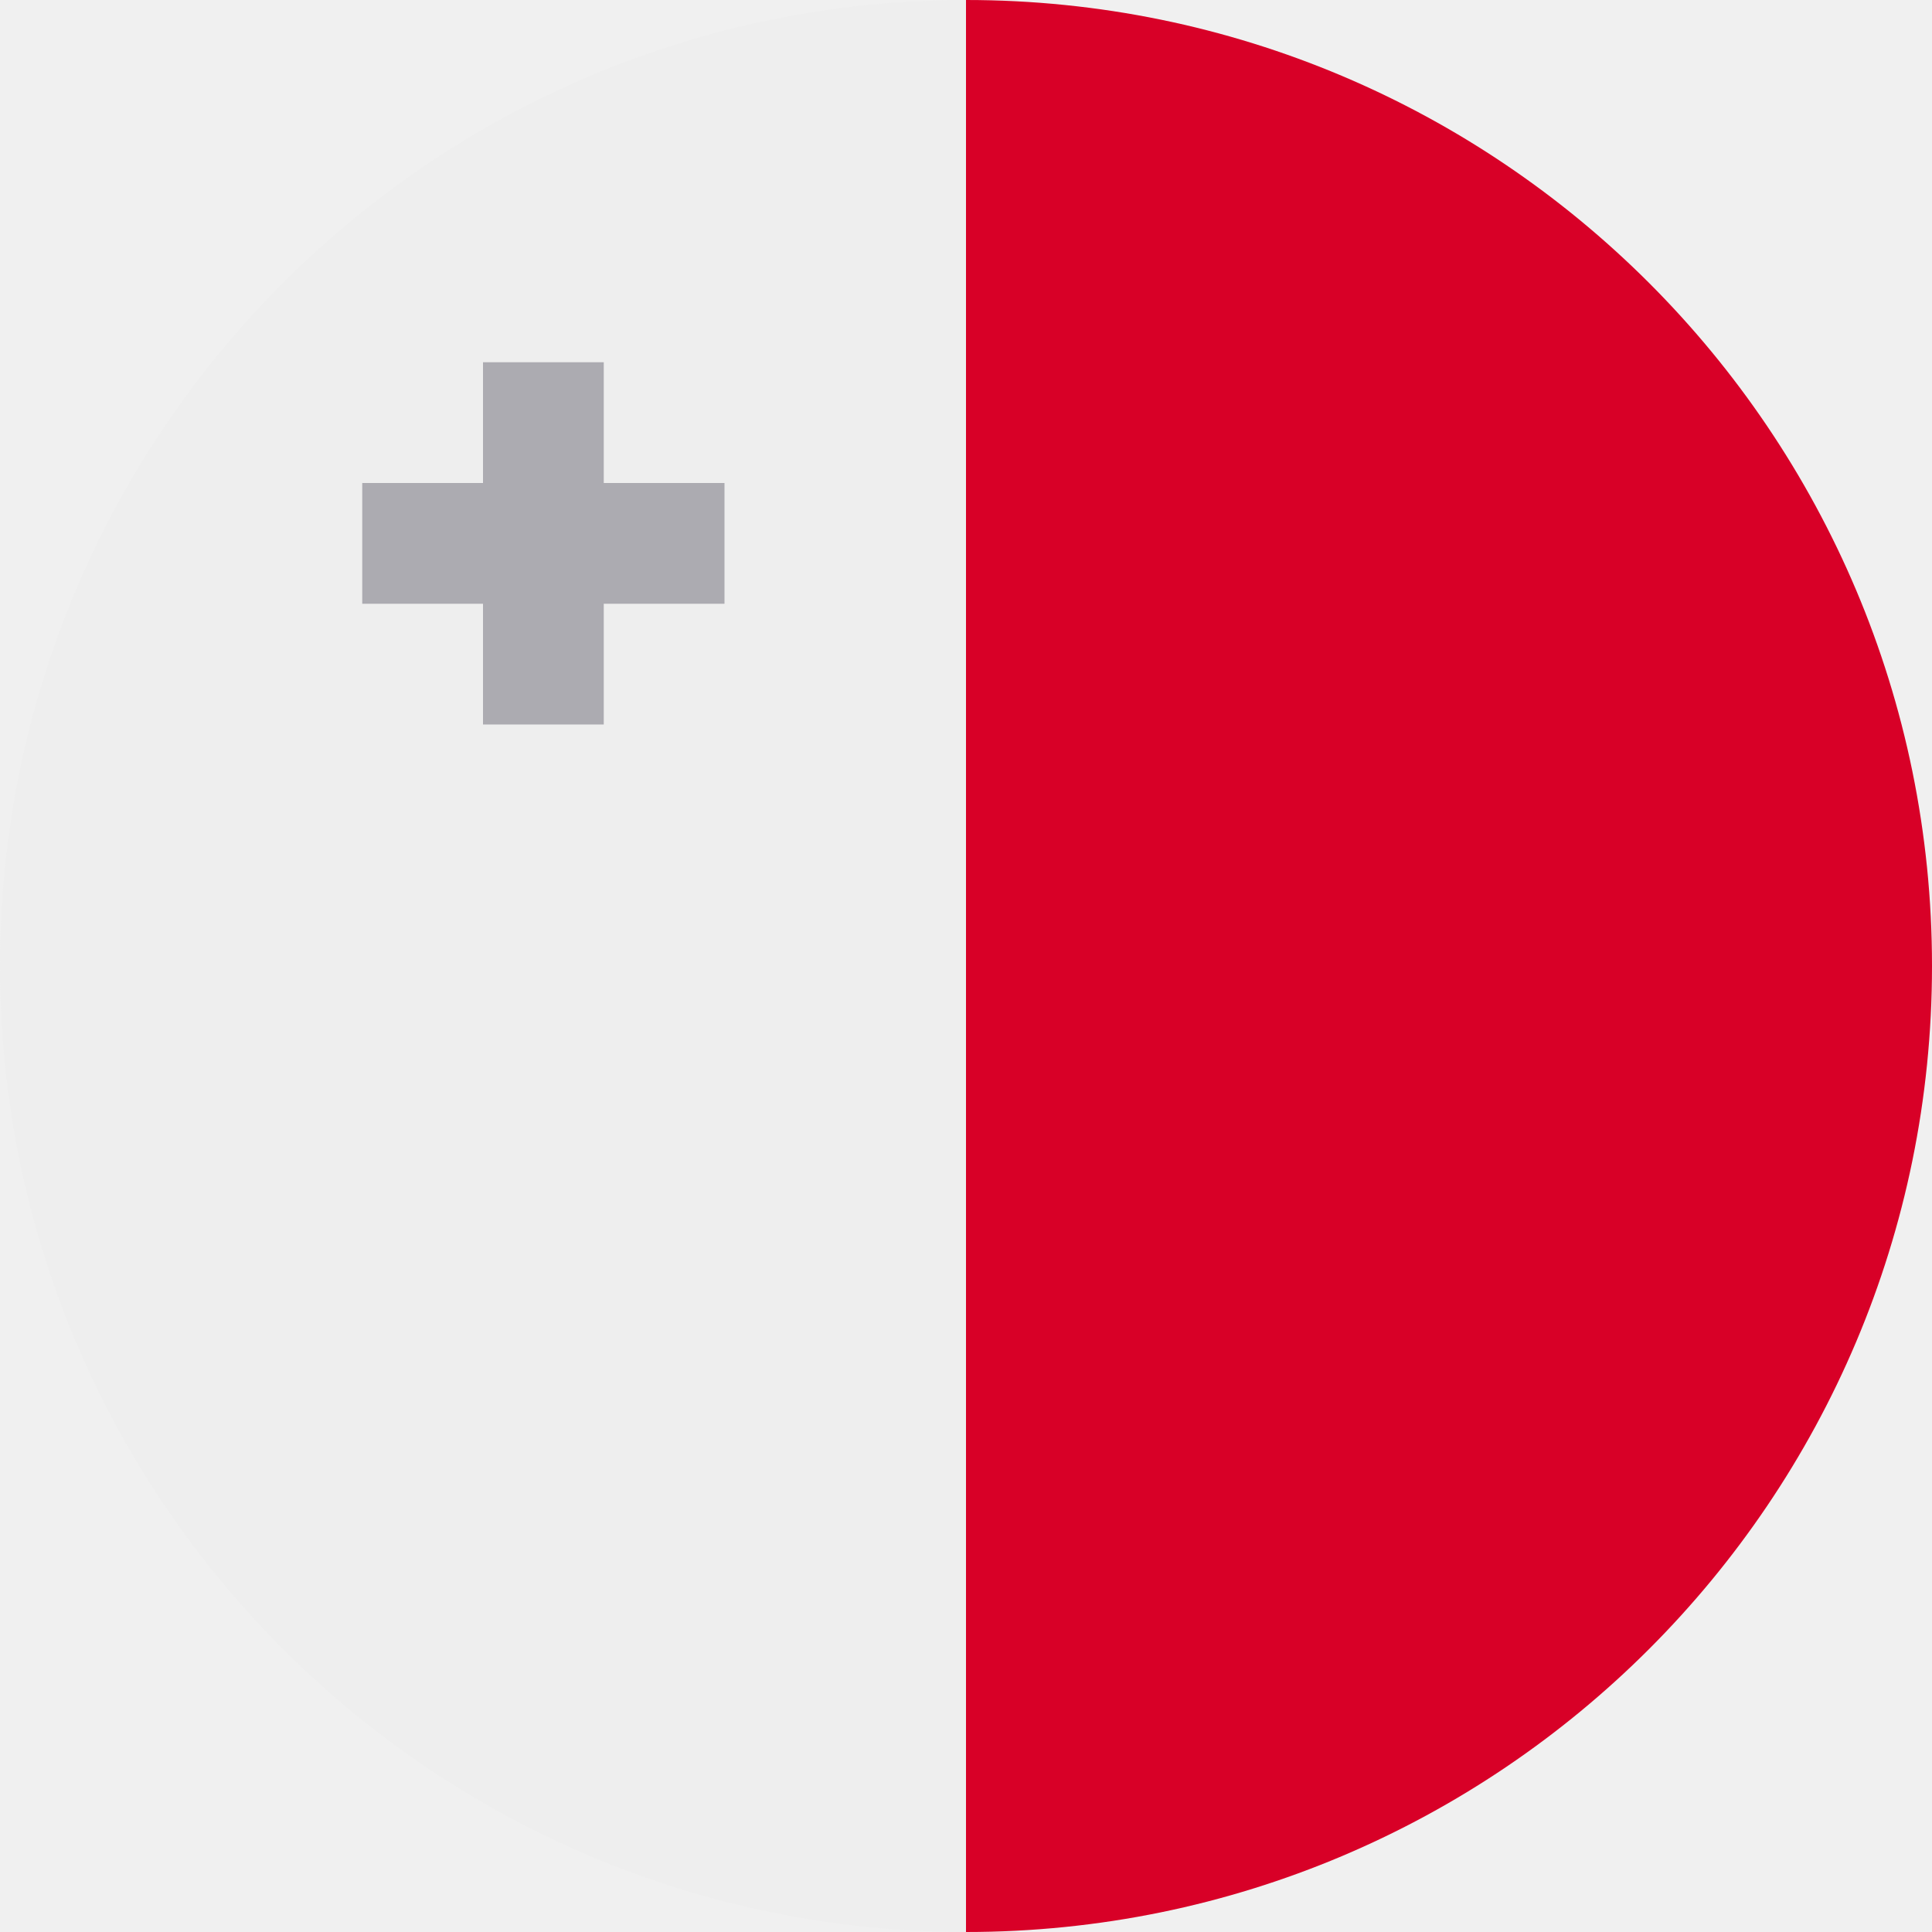
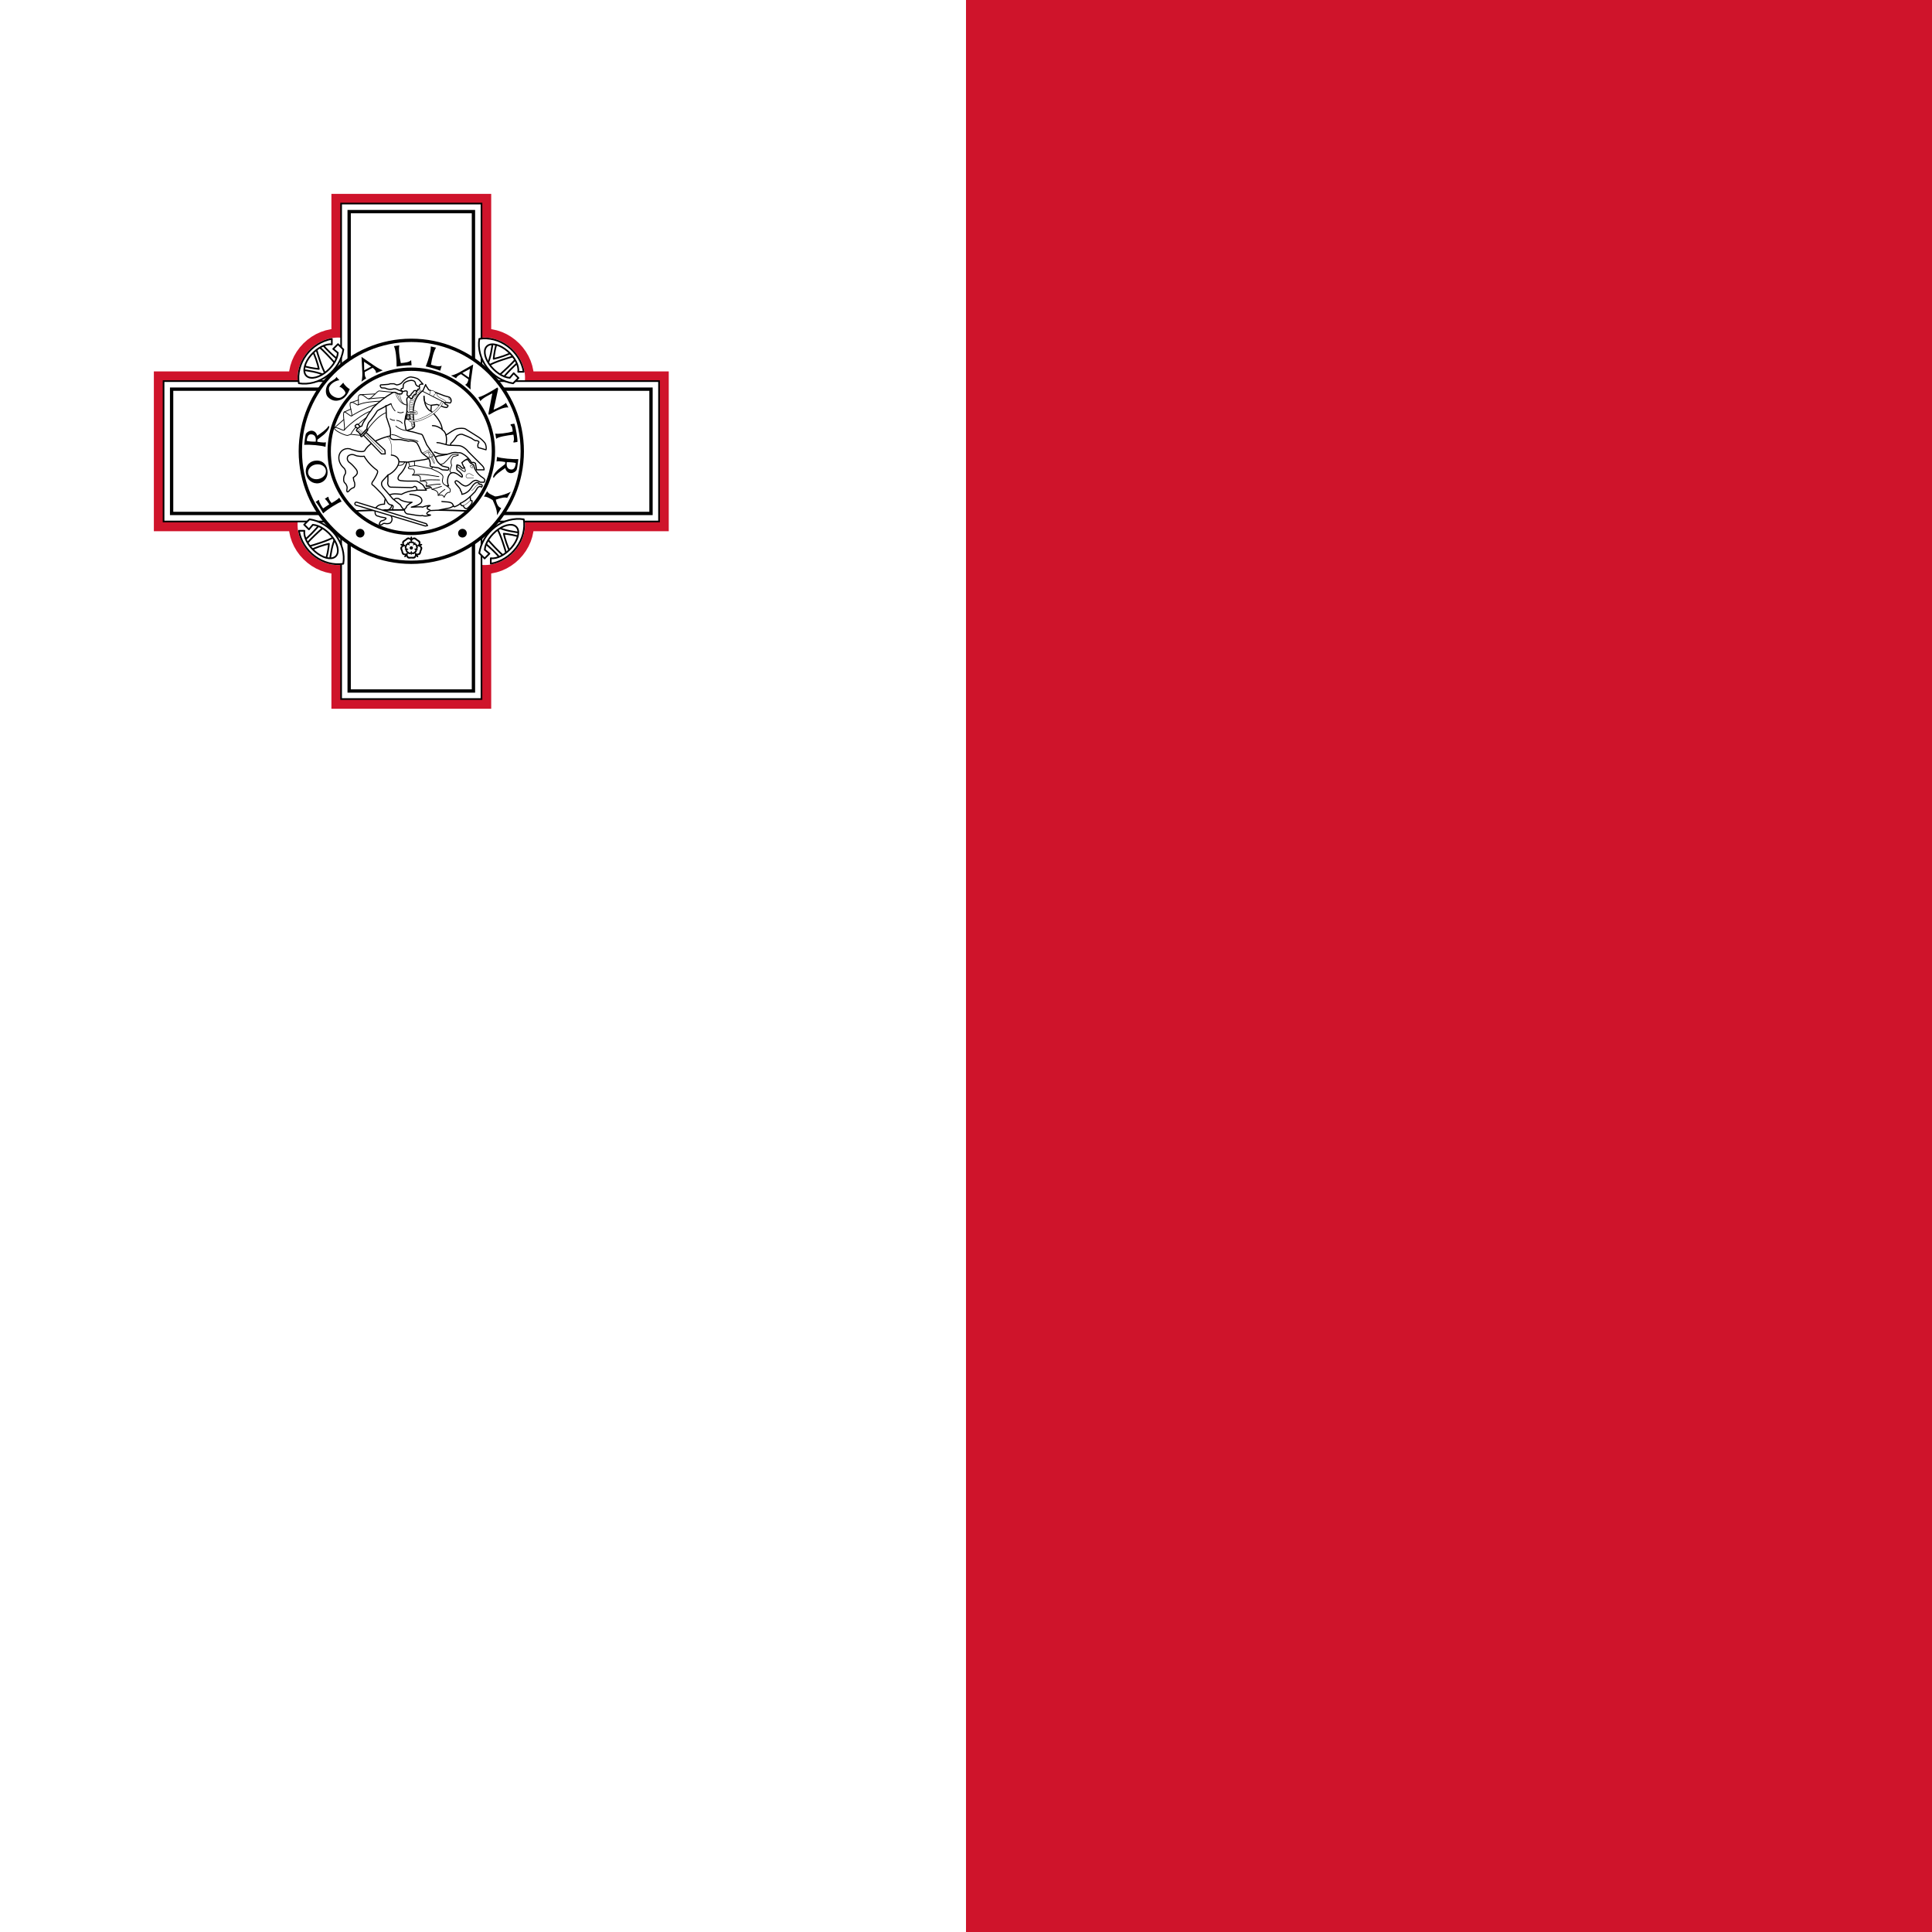
- <svg xmlns="http://www.w3.org/2000/svg" width="512" height="512" viewBox="0 0 512 512">
-   <mask id="a">
-     <circle cx="256" cy="256" r="256" fill="#fff" />
-   </mask>
-   <g mask="url(#a)">
-     <path fill="#eee" d="M0 0h256l52 259.2L256 512H0z" />
-     <path fill="#d80027" d="M256 0h256v512H256z" />
-     <path fill="#acabb1" d="M160 128V96h-32v32H96v32h32v32h32v-32h32v-32z" />
+ <svg xmlns="http://www.w3.org/2000/svg" xmlns:xlink="http://www.w3.org/1999/xlink" width="512" height="512" id="flag-icons-mt" viewBox="0 0 512 512">
+   <path fill="#fff" d="M0 0h512v512H0Z" />
+   <path fill="#cf142b" d="M256 0h256v512H256Z" />
+   <g fill="#fff" stroke="#000" stroke-width="96" transform="translate(109 119.6)scale(.00919)">
+     <path fill="none" stroke="#cf142b" stroke-width="512" d="M-2048-7168h4096v3890.8A1094 964 45 0 1 3277.2-2048H7168v4096H3277.2A964 1094 45 0 1 2048 3277.2V7168h-4096V3277.2A1094 964 45 0 1-3277.2 2048H-7168v-4096h3890.8A964 1094 45 0 1-2048-3277.2Z" />
+     <path stroke="none" d="M2024-3275.2A1094 964 45 0 1 3275.2-2024v4048A964 1094 45 0 1 2024 3275.2h-4048A1094 964 45 0 1-3275.2 2024v-4048A964 1094 45 0 1-2024-3275.2Z" />
+     <path stroke-width="48" d="M-2024-7144h4048V7144h-4048zm-5120 5120H7144v4048H-7144Z" />
+     <path d="M-1792-6912h3584V6912h-3584zm-5120 5120H6912v3584H-6912Z" />
+     <circle r="3200" />
+     <circle r="2368" />
+     <g id="mt-a" stroke-linejoin="round" stroke-width="48">
+       <path d="M3084-2565c-111 85-322 302-450 461l-119-74c163-141 389-350 514-499zm-101-185c-201 59-585 172-749 276l-36-52c69-99 147-506 144-622l125 28c-41 100-81 314-92 453 129-23 435-123 522-186z" />
+       <path d="M3240.8-2291.9h-158.6a600 330 45 1 0-242.3 173.3l112.1-133.7 138.1 138.1-154.5 154.4a1070 940 45 0 1-974.1-1283 1070 940 45 0 1 1279.3 950.9z" />
+     </g>
+     <use xlink:href="#mt-a" transform="rotate(90)" />
+     <use xlink:href="#mt-a" transform="scale(-1)" />
+     <use xlink:href="#mt-a" transform="rotate(-90)" />
+   </g>
+   <g transform="translate(109 119.6)scale(.00919)">
+     <path d="M-2541 1790c-72-126-167-287-219-329 32-22 75-54 97-60-1 80 120 246 120 246l178-117c-50-77-94-136-130-159 44-32 91-59 104-62 1 39 24 104 92 184 0 0 166-88 220-156l70 114c-78 15-428 233-532 339m-247-1517c-187 34-282 193-250 372 32 181 194 305 372 275 178-31 279-195 245-385s-180-296-367-262m27 108c150-27 276 46 297 162s-72 231-223 258-271-69-288-166c-18-99 63-227 214-254m366-1100c-62 98-199 188-320 271-17-86-81-141-155-146-79-4-160 59-174 101-20 58-45 307-45 307 156-12 497 15 614 58l14-132c-77 20-251-16-251-16l4-58 180-142c23-18 158-144 162-234 1-28-23-21-29-9m-361 441c-71 2-219-6-260-24 16-143 60-194 136-187 70 7 144 47 124 211m682-1772c-136 11-306 139-302 249 1 58 21 138 98 196 76 58 155 75 218 63 61-11 162-96 161-143 0-46-108-174-176-174l113-121c29 70 145 172 188 185-49 117-110 239-238 298-128 60-261 57-382-57-114-108-70-316 2-397 79-89 226-127 229-196zm638-673 24 454s9 161-28 261l141-99c-55-44-44-179-44-179l228-122s108 69 97 153l194-79c-113-43-253-142-253-142zm73 141 208 138-203 109zm1018-474c-26 111 2 330 43 512 141-13 249-27 297-87l13 150c-139 0-292 16-432 38 2-205-19-474-77-590zm1059 67c-65 94-119 308-147 492 136 40 242 66 309 27l-43 145c-129-50-278-92-416-123 76-189 155-448 144-576zm1071 485-396 225s-140 81-246 93l151 80c15-68 141-119 141-119l212 149s-14 129-94 156l157 138c-11-120 14-291 14-291zm-94 128-31 249-189-133zm304 932-62-117c102-8 409-188 550-280l22 40-132 603c118-47 305-145 356-199l70 133c-131-19-374 101-558 213l-18-32 113-587s-305 138-341 226m930 872c-12-89-14-150-57-170l-5-37 109-18c45 117 96 443 89 527l-112 18-5-31c37-42 0-196 0-196-166 17-455 64-496 121l-26-154c59 20 350-11 503-60M2388 752c62-98 201-187 322-269 17 86 80 142 155 146 79 5 160-56 174-99 21-58 47-306 47-306-156 10-496-19-613-63l-15 132c77-19 251 17 251 17l-4 58-181 141c-24 18-160 143-165 233-1 28 23 20 29 10m365-439c71-1 219 8 260 26-17 143-62 194-138 186-70-8-143-48-122-212m-566 836-93 160c72-11 172 46 253 99 27 72 133 256 125 436l120-206c-53-24-115-50-155-243 158-59 276-78 326-50l106-180c-123 74-412 150-460 134-50-29-192-73-222-150" />
+     <circle cx="1475" cy="2361" r="125" />
+     <circle cx="-1475" cy="2361" r="125" />
+   </g>
+   <g transform="translate(109 145.2)scale(.00919)">
+     <path d="M195 268c-13 9-48-9-56-37 0 9-2 37-19 53-41 39-85 20-120 20s-79 19-120-20c-17-16-19-44-19-53-8 28-43 46-56 37-12-9-6-48 18-64-8 2-36 9-56-2-50-27-45-75-56-108s-43-69-18-120c10-21 36-32 44-35-29 1-56-27-52-41 5-15 44-21 67-3-6-7-20-31-16-54 10-56 57-66 85-87 29-21 53-62 109-54 23 3 41 24 47 31-10-27 8-62 23-62s33 35 23 62c6-7 24-28 47-31 56-8 80 33 109 54 28 21 75 31 85 87 4 23-10 47-16 54 23-18 62-12 67 3 4 14-23 42-52 41 8 3 34 14 44 35 25 51-7 87-18 120s-6 81-56 108c-20 11-48 4-56 2 24 16 30 55 18 64M-93 128c16 12-27 48-10 93 19 53 72 37 103 37s84 16 103-37c17-45-26-81-10-93s38 40 85 39c57-3 58-57 67-87 10-30 42-75-3-110-37-30-86 0-92-19s50-23 64-69c15-55-37-72-62-91-26-18-59-62-106-31-39 27-26 82-46 82s-7-55-46-82c-47-31-80 13-106 31-25 19-77 36-62 91 14 46 70 50 64 69s-55-11-92 19c-45 35-13 80-3 110 9 30 10 84 67 87 47 1 69-51 85-39" />
+     <path d="M0 199c-9 0-20-21-14-38-3 5-14 17-28 19-34 5-48-20-65-32-17-13-45-19-51-52-3-14 6-29 9-33-14 11-37 7-40-2-3-8 14-25 31-25-5-1-20-8-26-20-15-31 4-52 11-72 6-20 3-49 33-65 12-7 29-3 34-1-15-10-18-33-11-39 8-5 29 6 34 22 0-5 1-22 11-31 25-24 51-12 72-12s47-12 72 12c10 9 11 26 11 31 5-16 26-27 34-22 7 6 4 29-11 39 5-2 22-6 34 1 30 16 27 45 33 65 7 20 26 41 11 72-6 12-21 19-26 20 17 0 34 17 31 25-3 9-26 13-40 2 3 4 12 19 9 33-6 33-34 39-51 52-17 12-31 37-65 32-14-2-25-14-28-19 6 17-5 38-14 38M0 85c11 0 4 30 25 44 25 17 43-6 57-16s42-20 33-49c-7-25-37-27-34-38 3-10 29 6 50-10 24-19 7-43 2-59-6-16-6-46-37-47-26-1-37 27-46 21s15-26 6-50c-11-29-39-20-56-20s-45-9-56 20c-9 24 15 44 6 50s-20-22-46-21c-31 1-31 31-37 47-5 16-22 40 2 59 21 16 47 0 50 10 3 11-27 13-34 38-9 29 19 39 33 49s32 33 57 16c21-14 14-44 25-44" />
+     <circle r="48" />
+   </g>
+   <g fill="none" stroke="#000" stroke-linecap="round" stroke-linejoin="round" stroke-width="36">
+     <path stroke-width=".4" d="M94 135.4a368 368 0 0 1 29.9 0" />
+     <path stroke-width=".2" d="m107.8 108.8.8 1m1.2 12 .1 2m-2-2c.3.4.7 1.5.7 2" />
+     <path fill="#fff" stroke-width=".3" d="M114.1 135.3c-.3.1-1 .5-1 .8s.8.3 1 .4c-.4.2-1.6.4-2.2.1-.4.3-3.3-.4-3.9-.4a1 1 0 0 1-.8-1q0-.4.5-.7c-.2-.3.7-1 1.5-1.4-1.3.1-3-.4-3.4-.9q-1.3-.5-1.8.9-.2 2.3-1.9 2-.9.1-1 .4l2 .6c1.4 1.3.6 2.3.3 2.5q-.6.3-1.5.1-.5 0-.6.3-.6.2-.8 0c0-.1.2-1 .8-1 .3-.1.9-.3 1-.6s-1.2-.2-2-.6q-1.2-.1-.8-1.8c.2-1.2 1.7-1.4 2.4-1.4 0-.5 0-1.5.7-2 1-1 2.5-.7 3.8-.6a8 8 0 0 1 3.5-1c1.2-.1 6.6-1.5 9-1.2-.5-.9-.4-2.8.6-3.4 1.3-.7 2.7 1.3 3 1q.3-.6-1.4-1.9l-.1-.5.1-.8c.1 0 .9.2 1 .5q.4.6.9.3c.3-.2-.1-.1-.3-.7l-.3-.7c.2-.2 1-.8 1.5-1l.5.8c.5.7 1 .5 1.2 1q0 .4.3 1a6 6 0 0 0 2.2 2.3q.3.2.4.5l-.2.6h-1q-1-.6-1.3-.5c-1 .1-1.5 1.5-2.7 1.5-1.2-.2-2-1.8-2.6-1.3s1.6 1.9 1.3 2.5q.4.3.4 1c1.2-.2 2-1 2.4-1.6q.8-1.3 1.4-1.5.7-.1.8.4l.6.1q.4.3 0 .7l-.3-.2q-.3 0-.7.3l-.7 1.1-1.3 1.3.1 1 .4.1v.5c0 .3-1.1 1.6-1.5 1.6-.5 0-.8-.6-.8-.8-.5.2-.8-.4-.8-.6-.2.3-1 .7-1.3.8q-.4.3-.5-.2c-.1.3-.9.5-1 .6l-3 .6z" />
+     <path fill="#fff" stroke-width=".2" d="M117.4 126.4c0 .4-.5 1.3.3 2q1 .5 1.6 1.2.1.8-.2.9c-.5-.2-1.2.7-1.4 1.3-.3-.8-.9-.6-1.6-.5q.2-1.3-1.6-1.6 0-.3-.4-.7c-.3-.2-1.2 0-1.2-.2-.1-.2.4-.6.1-1-.2-.4-1.3-.2-1.6-.3q.1-.7-.1-1.2c-.3-.5-1.4-.3-2-.4q.8-.6.4-1.4c-.2-.5-1.5.1-1.5-.6 0-.3 1.5-.5 2-.5l4.1.8c.4.3 3.1 1.1 3.1 2.2" />
+     <path stroke-width=".3" d="M122 133.4q1.3-.6 2.6-1.8m-16-.6c.7 0 2.4.3 2.9.9s.8 1.7-2.5 2.5c1 0 2.4-.2 3 0 .4-.2 1.5-.5 2-.4-.2.1-.8.3-.8.6s.2.4.7.5m3.2-2.2c1.2.2 2.8-.1 3 1.1" />
+     <path stroke-width=".2" d="m121 123.5 1.7 1.3q1 .6.4-.9m-10.2 4.9c1.1-.3 2.8-.5 3.8-.5m-5.3-.8c1.8-.5 3.8-.3 5.1-.3m-.3 4q.5-.7 1.7-1.5m-3.4 0 2.5-.8m-2.7-4.7c1-1 2.2-.9 3.3-1.4q.9-.8 1.9-2 .3-.4 1.3-.4 1.5.1-.2.5c-.7 0-.7.4-1 1q-.2.7.1 1.4l-.5 1.4.3.6m-10.2.6c2.6-.6 6.3.4 7 .4" />
+     <path stroke-width=".1" d="M125 130c.9-.5.9-1.4 2-1.7m-4.2 5.7c1.1-.5 1.3-1 2-1.4m.4-8.6s-.3 0-.4-.2q-.3-.2-.1-.5l.4.1q.4.4.1.6m.3 2c-.5 0-.6-.4-1.1-.5q-.8 0-.9.6t.7.6l1.3-.1M123 122q.8.1 1.2-.2" />
+     <path fill="#fff" stroke-width=".1" d="M109.5 113.5a.2.1 75 0 1-.2-.5.2.2 76 0 1 0-.4.2.1 77 0 1-.2-.4.2.1 79 0 1-.1-.5.2.1 80 0 1-.1-.4.1.2-8 0 1 0-.5.1.2-7 0 1-.2-.4.1.2-5 0 1 0-.5.1.2-3 0 1 0-.5.1.2-1 0 1-.1-.4.1.2 1 0 1 0-.5.1.2 4 0 1 0-.5.1.2 6 0 1 0-.4.1.2 9 0 1 0-.5.1.2 12 0 1 .1-.5.1.2 15 0 1 .1-.5.1.2 19 0 1 .2-.4.1.2 23 0 1 .1-.5.1.3 27 0 1 .2-.4.1.3 31 0 1 .2-.5.1.3 35 0 1 .3-.4.1.3 40 0 1 .3-.4.1.3 45 0 1 .4-.4.1.3 49 0 1 .4-.4" />
+     <path stroke-width=".1" d="m110 113.3-.5.2m.4-.6-.6.1m.5-.5-.6.1m.6-.6-.7.2m.6-.6-.7.1m.6-.5h-.7m.7-.5-.8.1m.7-.5h-.8m.8-.5-.8.1m.8-.5h-.9m1-.4h-1m1-.5h-1m1-.4h-1m1-.4-1-.1m1.1-.3-1-.2m1.1-.2-1-.3m1.1-.2-1-.3m1.2 0-1.1-.4m1.2 0-1-.5m1.2.1-1-.5m1.3.2-1.2-.7m1.4.4-1-.8m1.3.4-1-.8m1.3.5-1-1m1.3.8-1-1.1" />
+     <path fill="#fff" stroke-width=".3" d="m115.8 107.2-1.5.2-.1 1.5c1.5 1.4 2.9 3.2 3 5q.7.4 1 1.4c1-.6 2.1-1.5 3-1.7.6-.1 1.7-.2 2.2.1l3.5 2.2q1 .7 1.6 1.5c.4.6.4 1.5.3 1.8l-2.1-.6q-.2-.6.1-1.2.3-.3-.1-.5t-.7-.1l-.7-.4c-.2-.3-2.5-1.2-2.8-1.3q-.7-.1-1.4.4c-.2.3-1 1.5-1.6 2q-.2.3 0 .5l2.2.1c.9.1 2 1 2.4 1.6l3.7 3.7q.5.5.5 1.1h-2l-.3-1.7q-.5-.4-.9-.2-.2 0-.6-.7a6 6 0 0 0-2-1.7q-.5-.3-1.1-.2-.7-.2-1.6 0c-.6.2-2.1.7-3.6.8q-1 .4-3.7 1l-4.7.7a7 7 0 0 1-2 3.4q-.6.9-.1 1.3c.3.3 2.4.3 3 .3h1.7q.6.2 1.4.8.5.4.7.9l.5.7h-2.5q0-1-.7-1-.4.4-1.2.3l-5-.1c-.6 0-1-.8-.8-1.5v-1.7l-1.3 1.4c-.7.7-.3 1.5 0 1.9l2.6 3 2 1.6q.4.8 1 1.3H104l.2-.8q0-.5-.7-.5-.6-.2-.9-.8a10 10 0 0 0-2-2.7c-.4-.4-1.6-1.7-1.9-1.8q-.3-.2 0-.8c.3-.3 1-1.5 1.3-2.3.2-.6 0-.6-.1-.8q-2.2-1.6-3.4-3.7c-.2.1-1.8.1-2.5-.3q-1-.4-1.8.3-.4.8.2 1.5 1 .7 2 2c.7 1 .1 1.5-.8 2.2.2.4 0 .3.2.9.3.4.3 1.4 0 1.7q-.8.2-1.4 1-.7.6-.4-1-.1-.8-.7-1.3c-.4-.5-.2-1.7 0-2q.6-.7 0-1.7c-.6-.5-1.6-1.6-1.5-3.1.2-2 2.2-2.6 3.3-2q2.7.9 3.5.4.7-1.3 2.3-2.3c1-.6 3.2-1.5 5.2-1.8l5.1-1.8q.9-.5.6-1.2c-.6-3.4-.4-7 2.3-8.9l.7-1.6c0 .3.6 1 .8 1.4l4.2 1.6 1.1.3q.4.1.6.6.2.7-.2 1c-.2 0-1.2-.3-1.5 0q0 .3.9.6.1.4-.4.6l-.6-.1z" />
+     <path stroke-width=".3" d="M112.4 105q0 3 1.8 4m4 6.3a6 6 0 0 1 0 2.5m-15.4 8.1c1.6-.7 3-2.5 2.9-3.6 0-.6-.5-1.6-2-1.7m2 1.7c.4.2 1.4 0 2.1.2m8-5.2c1.1 0 2.8.8 3.6.7m-4.3 1.8c1 .2 1 .7 3.3.6m-3.8-7.6c1.2 0 2 .6 2.6 1" />
+     <path stroke-width=".2" d="M105.5 123.3q1.3.2 1.8-.9m5-17.4c0 1.7.7 2.2 2 2.4" />
+     <path stroke-width=".1" d="M119 105.3q-.2.7.6.7m-3.8-2c-.5 1.5 2.3 1.7 2.4 2.6m-15.6 9.2c1.3.6 1.2 3.3 1.2 4.8" />
+     <path fill="#fff" stroke-width=".1" d="M117.5 106.6a9 9 0 0 1-2.4 2.9 14 14 0 0 1-5 2.3h-1q-.7 0-1-.8c-.2-.3-.2-1.6.3-1.8l1.6-.3q.5 0 .6.5t-.6.4c-.4 0-1-.3-1.3 0-.3 0-.4.7-.3 1q.4.5.8.6h.8q2.8-.8 4.8-2.3c1-.7 2-2.1 2.3-2.8zm-7.5 2.7c-.5-.2-1.5 0-1.5.2q.6-.3 1.5 0 .4-.1 0-.2m3.7-4.7.3-.4c0-.1-.2-1.1.9-.6 1 .6.2 1 .1 1.1l-.2.5" />
+     <path stroke-width=".2" d="m112 103.7 5.9 3" />
+     <g stroke-width=".2">
+       <path fill="#fff" d="m104.5 104-4-.4c-.6 0-2 2-2.7 2.1s-1.5-1.5-2.6-1c-.5.3 0 2.4-.3 2.6s-1.3-1-2-.6c-.5.4.6 3.2.3 3.5s-1.6-1.2-2-1c-.5.3.4 4.6 0 4.8s-2.3-1.1-2.6-.6c-.2.6 2.7 2 3.5 2l.9-.3 2.8.3 1.4-1.3c2-2.7 4.3-5.3 7.3-5.1z" />
+       <path d="m95.4 104.6 4-.2m-6.4 2.3 2-.7m-3.8 3.2 1.8-.8m-4.4 5 2.5-2.2M93 115c1-1.8 3.1-3.8 4.9-4.9m-6.7 3.9c1.5-1.8 5.7-4.8 7-5m-3.3-1.7c1.7-.8 4.3-.9 6.2-1m-3.4-.6c.3 0 3.3-.4 4.6-.3m-9.1 4.8q3.4-2.1 7.2-3.3" />
+     </g>
+     <path fill="#fff" stroke-width=".3" d="m113 138.8.3.5-.6.1-18.3-5.5c-.6-.1-.4-1 .2-.8zm-17.6-25.7q-.3-.6-.7-.7-.5.2-.6.5c0 .2.6.6.8.7zm1.7.7-1.5 1.5q-.1.5.3.4l1.5-1.6q.2-.5-.3-.3m-.8 1.5 4.8 5h1l-.1-1-5-4.7z" />
+     <path stroke-width=".1" d="m101.4 119.7-4.7-4.8" />
+     <path fill="#fff" stroke-width=".3" d="M107.8 105.9q0-.4.3-.6t.4 0 .4.3h.3l.2-.5.1-.1.2-.2.1-.3q.4.2.4 0l.2-1c.4.1.2-.3.4-.4.4.2.5-.5.3-.7q0-.7 1-.6l-.8-.9q-.6-.8-2.4-1c-1 0-2 1-2.4 1.5s-1.2.6-1.4.6l-.7-.3h-1q-.4.2-1 .2l-1.5.1c-.3.1 0 .8.3.8s1 0 1.2.2a3 3 0 0 0 1.7.1c.8-.3 1.3.3 2.2.5h.3q0 .8-.2.8h-.8l-.8-.4q-.6-.1-.8.1a24 24 0 0 0-5.2 4c-.4.8-1 1.2-1.6 2.4-.3.6-1 1.3-1.3 2.4-.7.2-1.3.8-1.4 1q-.1.3.2.4l.4.3q0 .2.3.3-.1.2.2.4l1.6-1.6q.1-1 .5-1.7c.9-1 2-2.6 2.2-3s2-1 2.4-1.5l.1 3 1 3q.2 1.5 0 2.2 0 .5.5.7c.4.2 1.8 0 2.3.1l2 .4a3 3 0 0 1 2.2.4c.3.3 1 1.8 1.2 2.4.3.6 1.7 1.4 2 1.8.2.3.5 1.2.4 1.6q-.1.6.4.6l1.8.3 1 .5 1.4.1c.4 0 .4-.7.2-.7l-1.2-.3c-.5 0-1.4-.9-1.7-1.3l-.8-1.6-2-2.8-1-2.3q-.2-.6-.8-.6c-1.1-.3-1.5-.5-2.7-.7-.9-.2-1-.2-1.1-.8 0-.5-.4-1.4-.2-2l.2-1.2.3-1 .1-2zm.8 5.2h-.9v-.3s-.1-.2 0-.2v-.6l.9-.1z" />
+     <path stroke-width=".3" d="M106.6 103.7q.1.2.7-.1.8-.1.6.6t.4.8q.6-.2.7-.6l.5-.5q.2-.6 1-.3m.6-1.2q-.6.1-1-.7 0-.8-1-.9c-.7 0-2 .4-2.2 1.1l-.1 1q-.4 0-.5.2v.5m-4 4 1.3-.6" />
+     <path stroke-width=".2" d="M103.6 107q.5 1.3 1.1 1.9m.7.3q.8.4 1.5 0m-3.1 6c1.3 0 1.8.7 3 1 1 .3 2.5.1 4 .8m-7.4-6q.5.4 1.2.4m.5 0q1.2.2 1.5.8m-1.7.7c.6.6 1.8 1.1 2.6 1.2" />
+     <path stroke-width=".1" d="M105.8 104.3c.6 2 .7 2.8 2.1 3m-2.6-3q.8 2.9 2.6 3m-3.1-3.3q.8 3.1 3.1 3.4m7.2 15.4q-.3-.2-.5-.8l-.5-1-.4.2s-.2-.2 0-.2l.2-.2-.4-.7q-.2 0 .2-.2.3-.1.2 0l.4.7h.2q.3-.2.2.2l-.3.1.5 1q.3.5.2 1m0-2.2-1.5.8m-1.4-1.1 2-1m-2.3.7 2-1m-18.5-4.2.6-.7m-1 .4.7-.6m-1 .3.7-.6m12.3-2.9h.7m-.7-.5h.6m-.6.3.6-.1m.8-5.7.4.2" />
  </g>
</svg>
